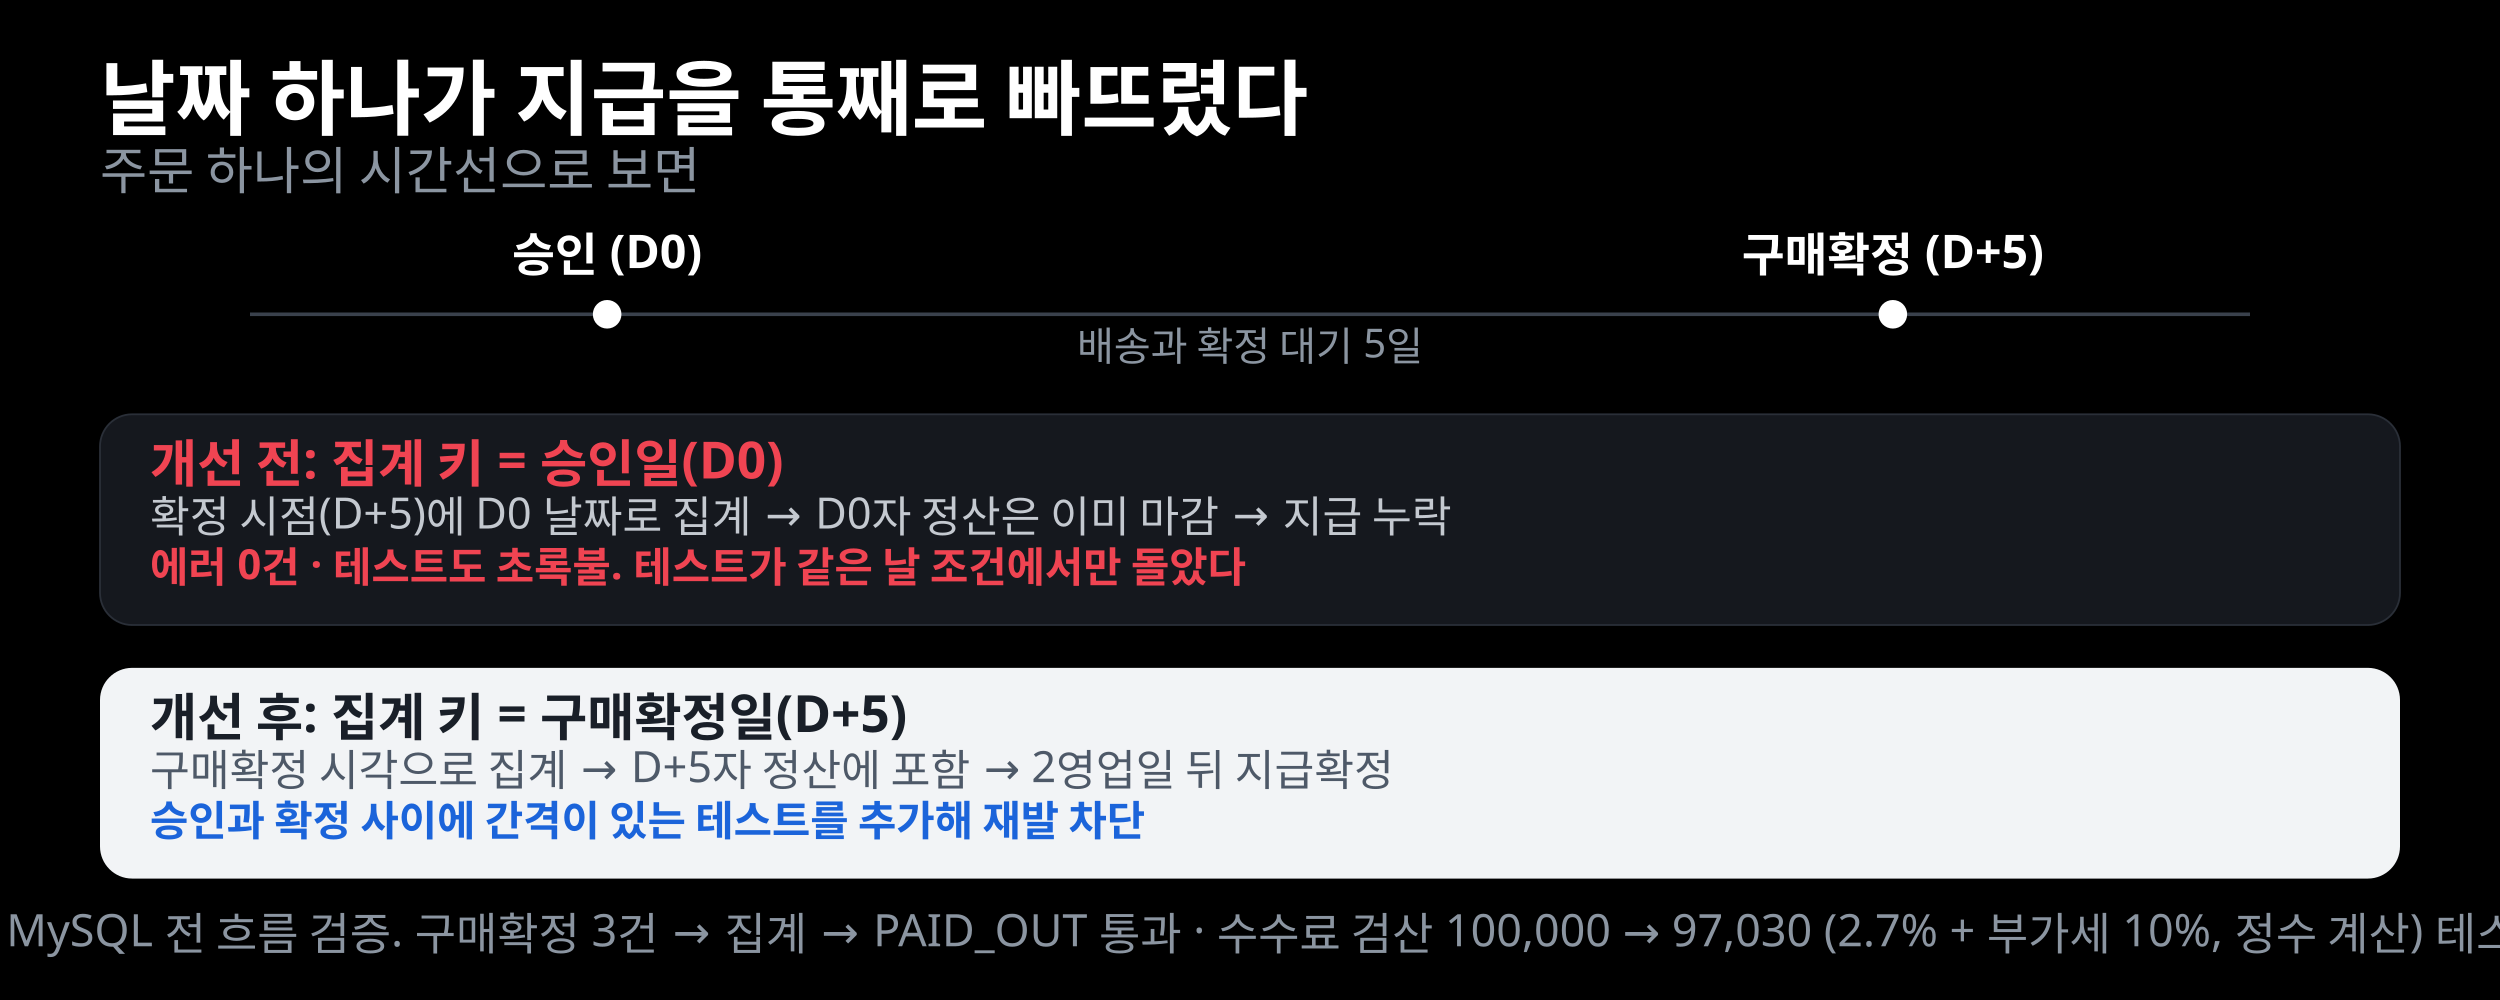
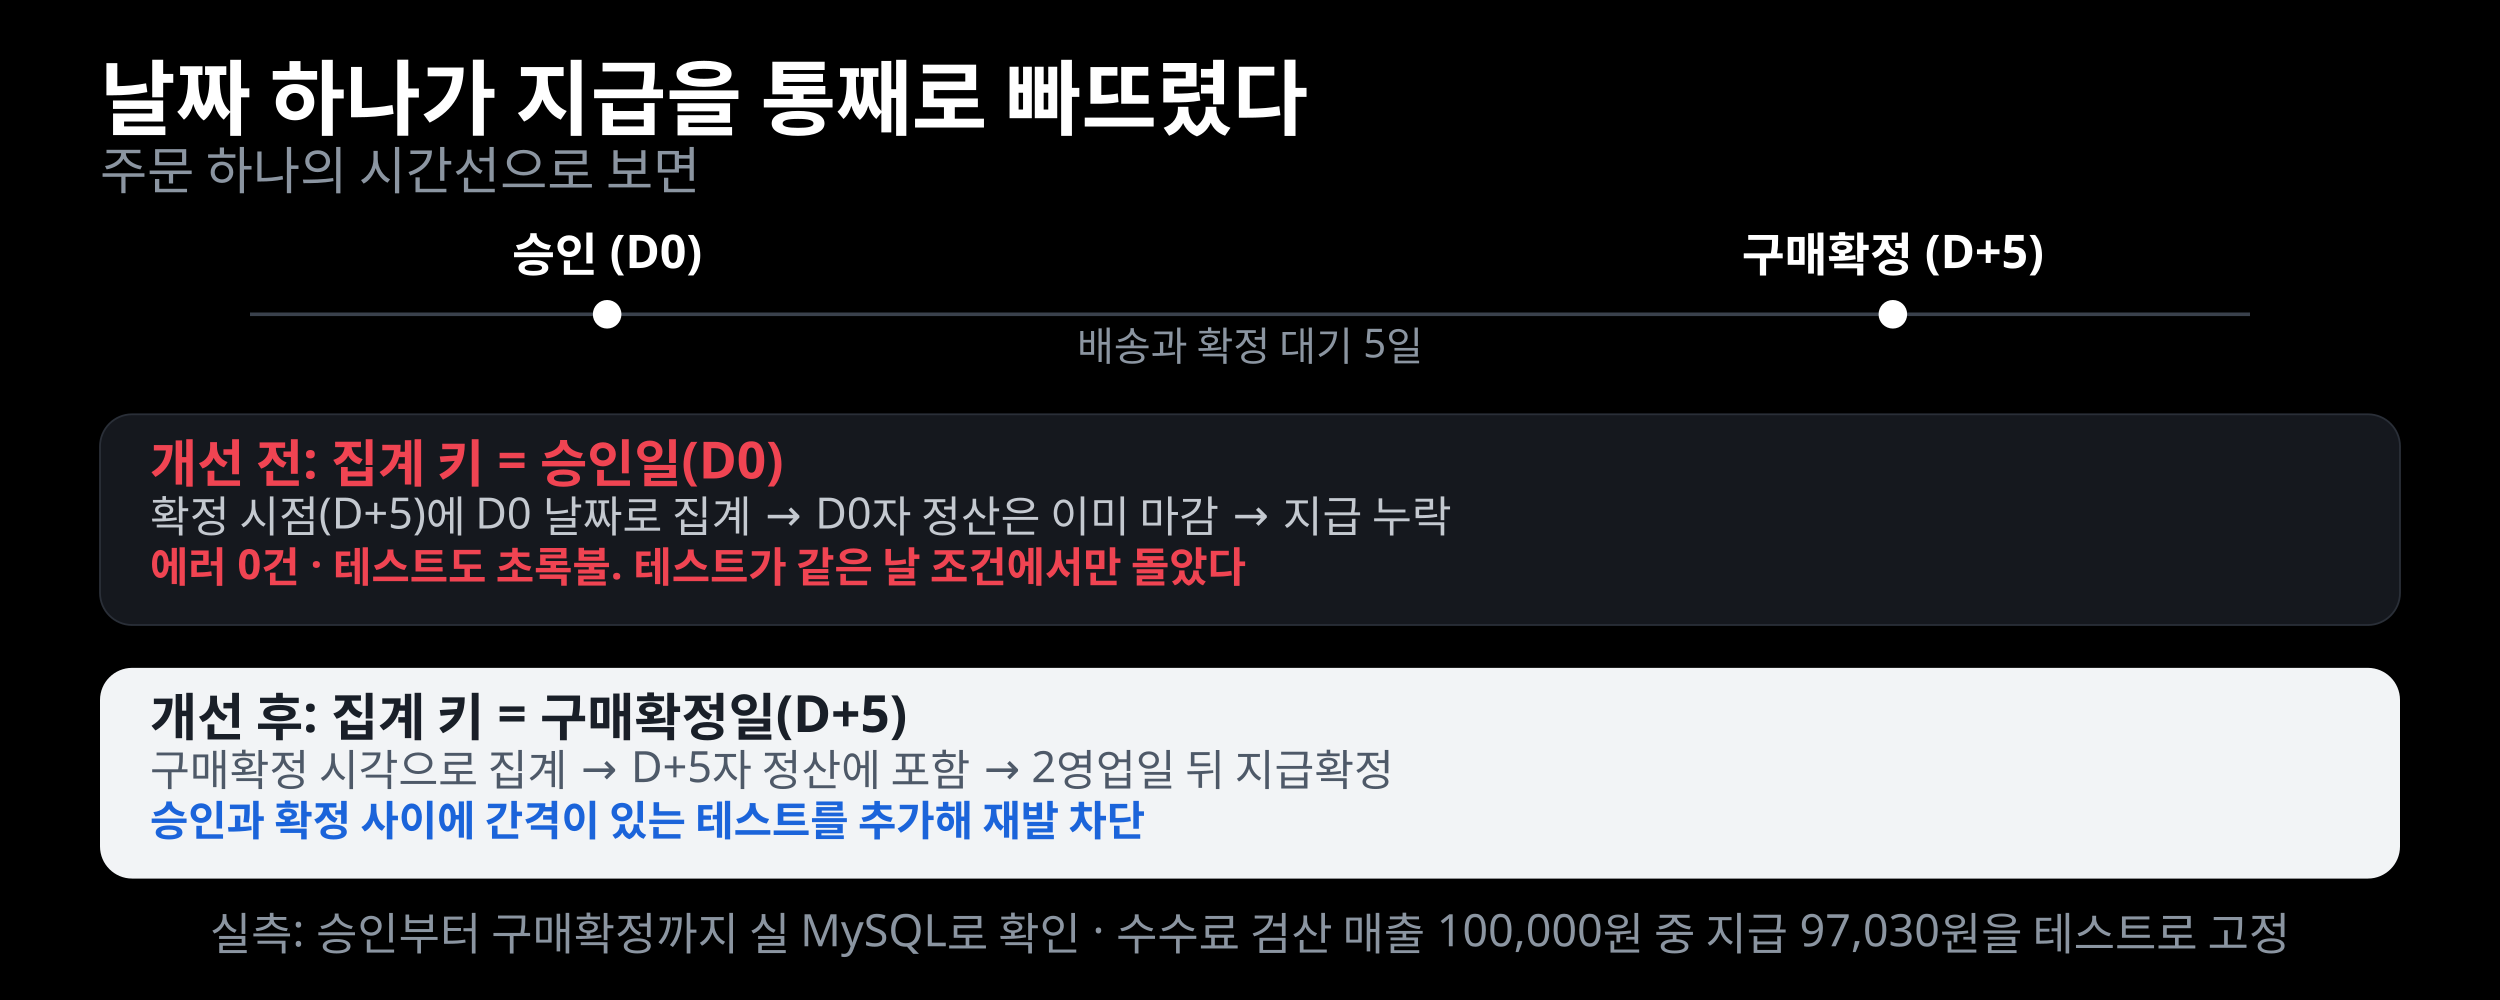
<svg xmlns="http://www.w3.org/2000/svg" width="1400" height="560" viewBox="0 0 1400 560" font-family="Pretendard, 'Apple SD Gothic Neo', sans-serif">
  <rect width="1400" height="560" fill="#000000" />
  <text x="56" y="72" font-size="46" font-weight="800" fill="#FFFFFF">날짜 하나가 지급을 통째로 빠뜨렸다</text>
  <text x="56" y="106" font-size="28.7" fill="#8B95A1">주문 하나의 시간선으로 보면</text>
  <line x1="140" y1="176" x2="1260" y2="176" stroke="#3A414C" stroke-width="2" />
  <circle cx="340" cy="176" r="8" fill="#FFFFFF" />
  <text x="340" y="152" font-size="26.01" font-weight="700" fill="#FFFFFF" text-anchor="middle">승인 (D0)</text>
  <circle cx="1060" cy="176" r="8" fill="#FFFFFF" />
  <text x="1060" y="152" font-size="26.01" font-weight="700" fill="#FFFFFF" text-anchor="middle">구매확정 (D+5)</text>
  <text x="700" y="202" font-size="22.43" fill="#8B95A1" text-anchor="middle">배송과 확정 대기 5일</text>
  <rect x="56" y="232" width="1288" height="118" rx="18" fill="#15181E" stroke="#2A2F38" />
  <text x="84" y="270" font-size="28.7" font-weight="700" fill="#F04452">개선 전: 집계 키 = 승인일(D0)</text>
  <text x="84" y="298" font-size="24.22" fill="#C4C9D0">확정 시점(D+5)에 D0 날짜로 집계 → D0자 정산은 이미 마감 → 지급 누락</text>
  <text x="84" y="326" font-size="23.32" font-weight="700" fill="#F04452">에러 0건 · 테스트도 초록불. 테스트가 같은 날 조건에서만 돌았다</text>
  <rect x="56" y="374" width="1288" height="118" rx="18" fill="#F2F4F6" />
  <text x="84" y="412" font-size="28.7" font-weight="700" fill="#191F28">개선 후: 집계 키 = 구매확정일(D+5)</text>
  <text x="84" y="440" font-size="24.22" fill="#4E5968">구매확정 시각으로 집계 → D+5자 정산에 포함 → 2영업일 뒤 지급확정</text>
  <text x="84" y="468" font-size="23.32" font-weight="700" fill="#1B64DA">승인과 확정 사이에 간격이 있는 테스트를 추가해 재발 차단</text>
-   <text x="700" y="532" font-size="25.12" fill="#8B95A1" text-anchor="middle">실측: 실 MySQL 전 흐름 검증. 구매확정 3건 → 집계 → PAID_OUT 통과 · 수수료 검산 100,000 → 97,030 (2.7% + 부가세 10%, 정수 계산) 테스트 고정</text>
+   <text x="700" y="532" font-size="25.12" fill="#8B95A1" text-anchor="middle">실측: 승인부터 구매확정까지 실 MySQL로 확인 · 수수료 검산 매출 100,000원 중 지급 97,030원을 테스트로 고정</text>
</svg>
